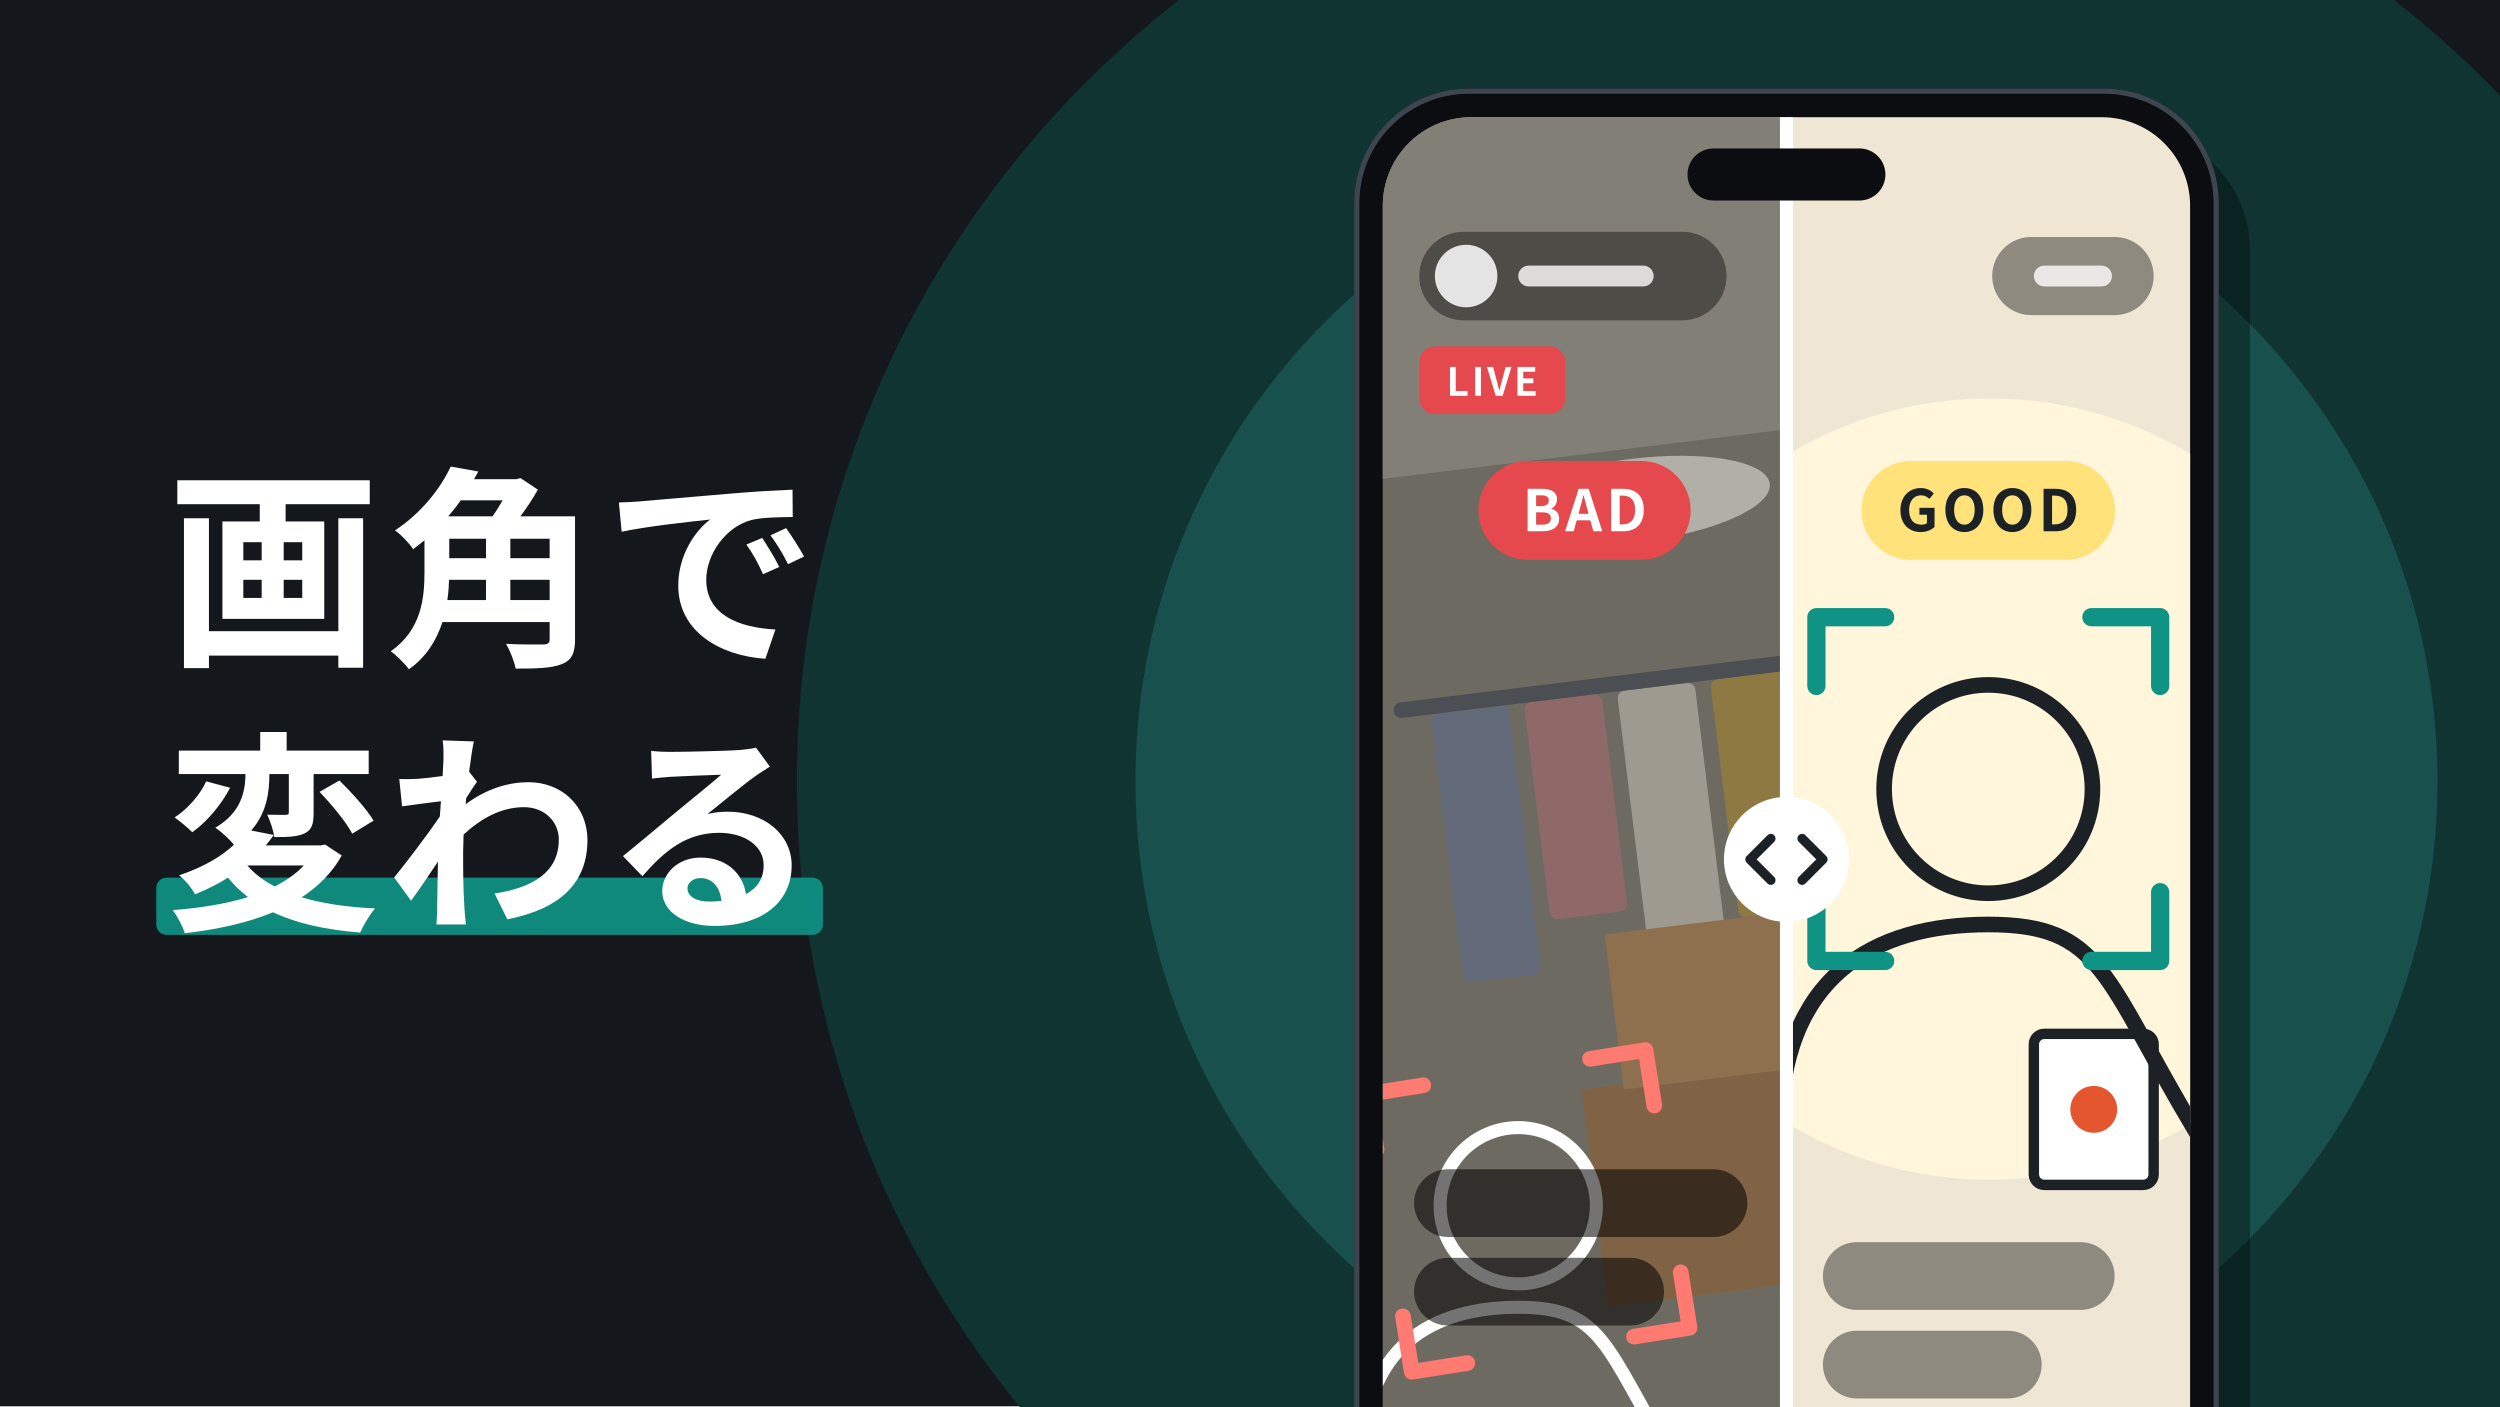
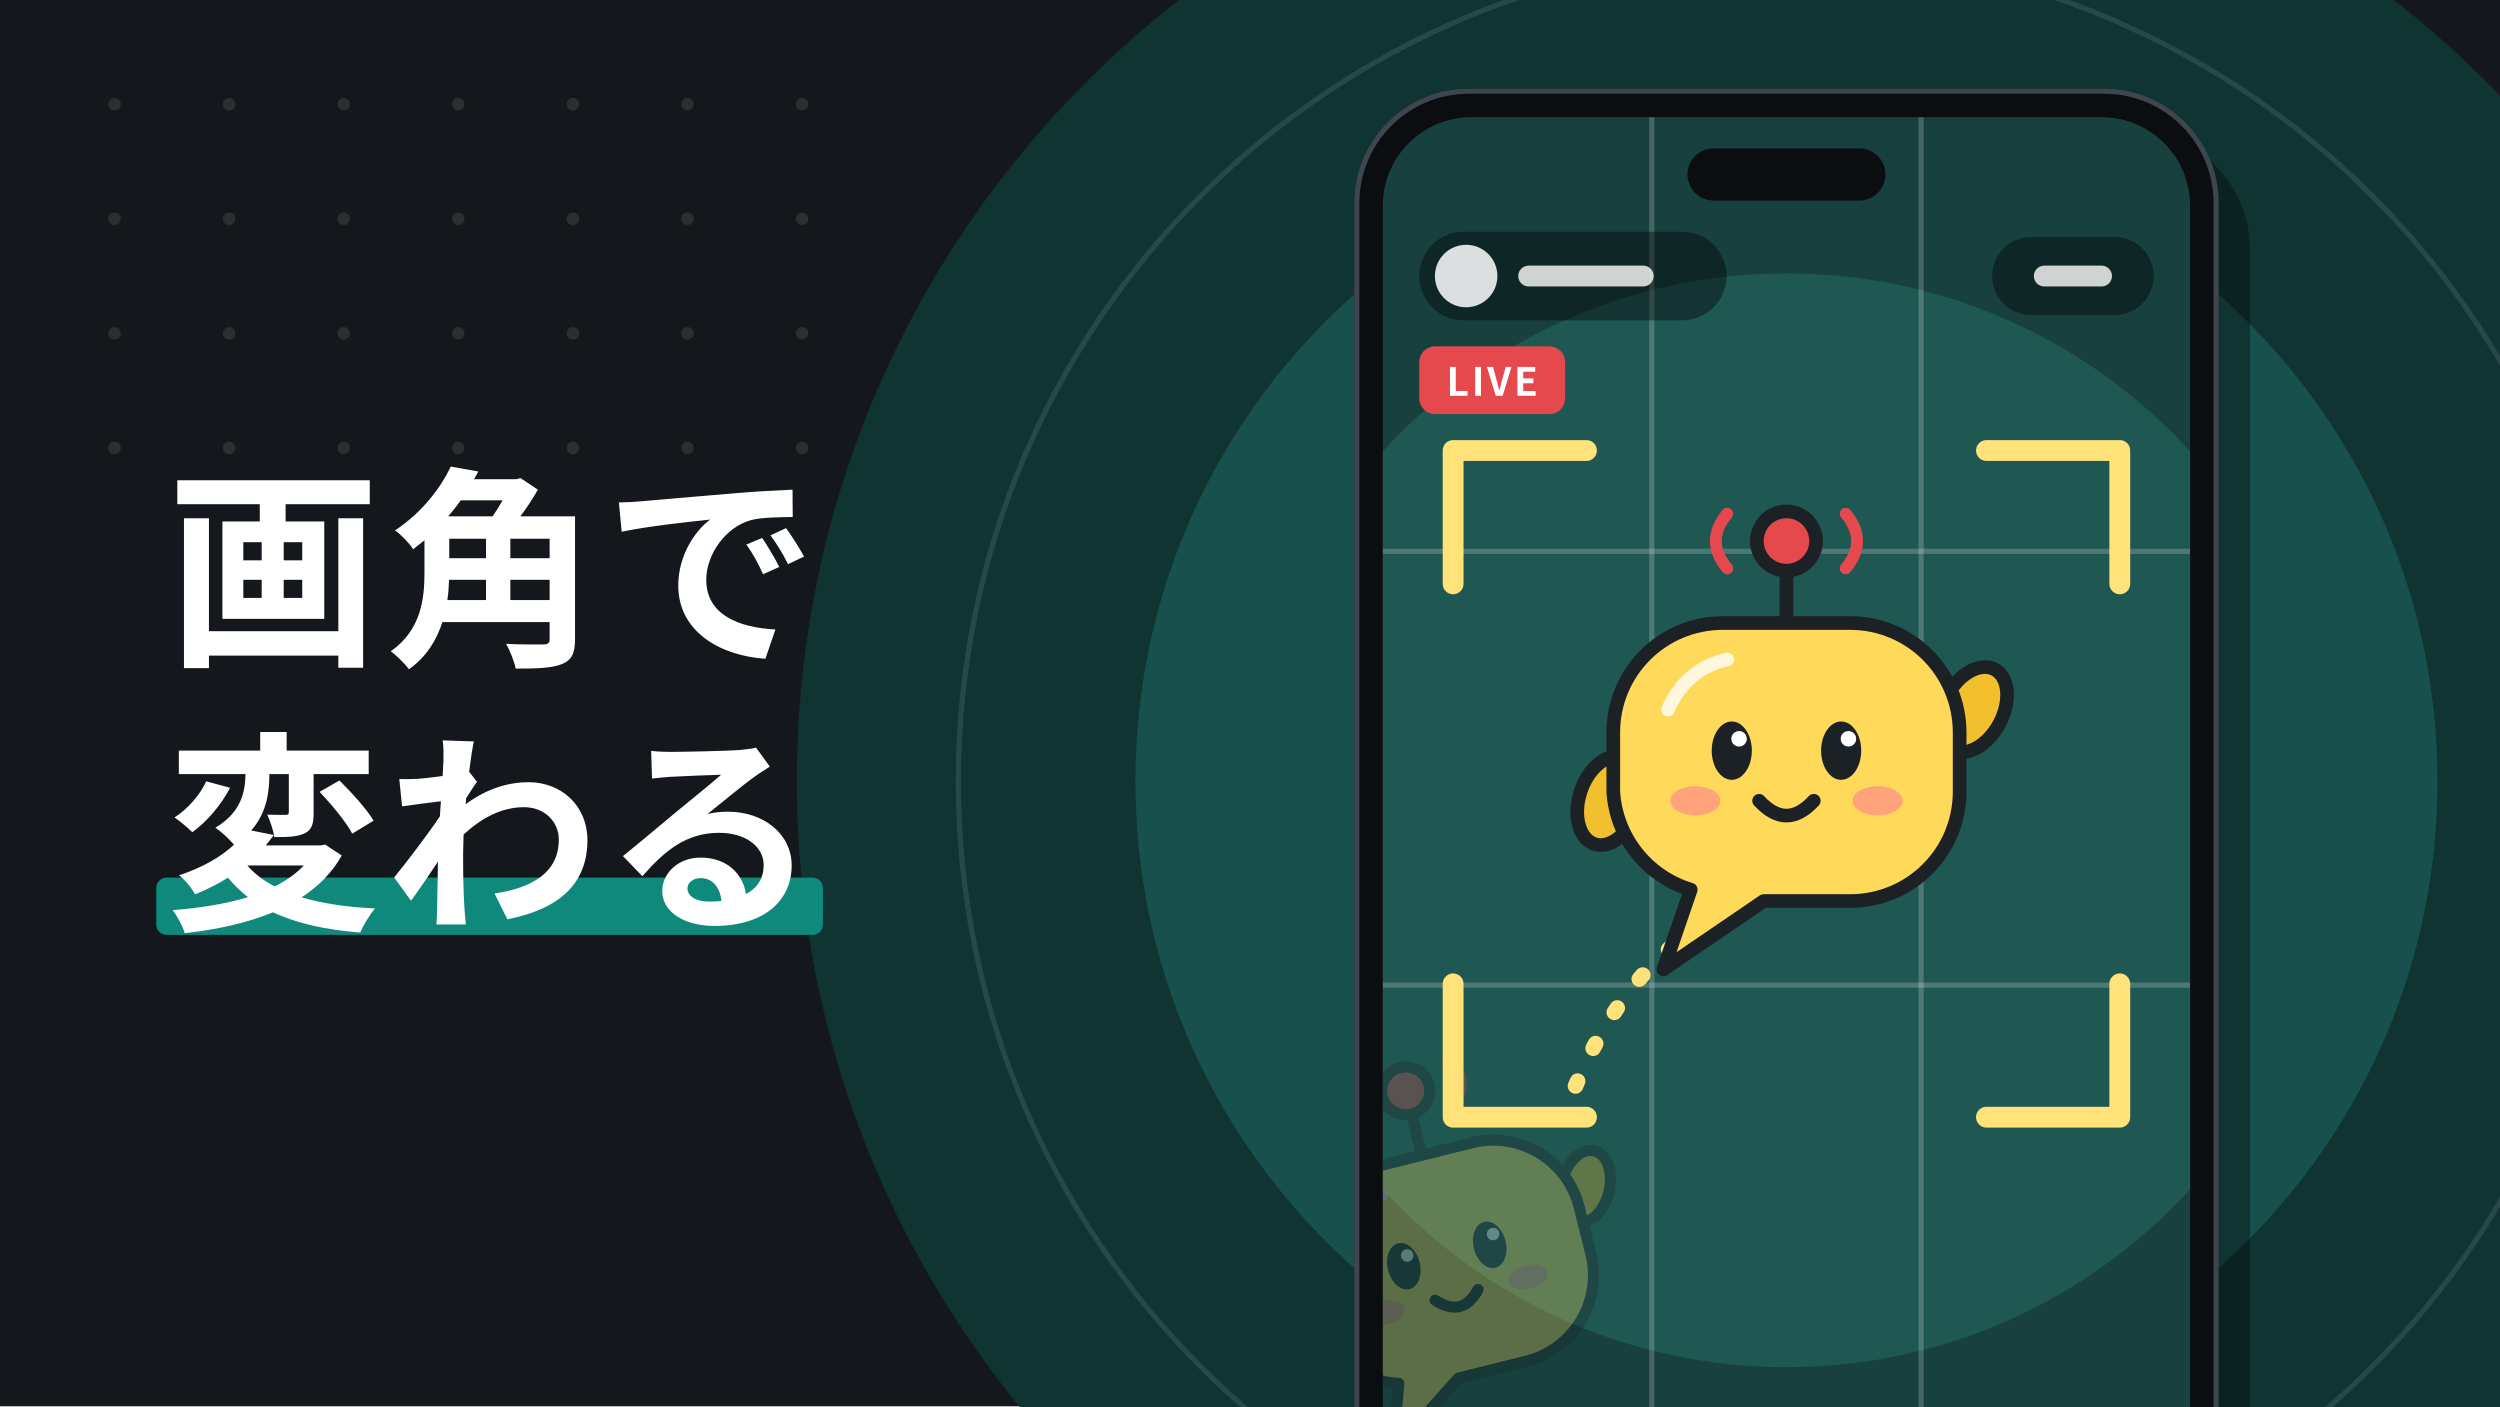
- <svg xmlns="http://www.w3.org/2000/svg" viewBox="0 0 960 540" role="img" aria-label="スマホのLIVE画面を中央で分けた図。左は崩れた画角、右は整った画角。文字は「画角で変わる」。" font-family="'Hiragino Sans','Hiragino Kaku Gothic ProN','Noto Sans JP','Noto Sans CJK JP','Yu Gothic',Meiryo,sans-serif">
+ <svg xmlns="http://www.w3.org/2000/svg" viewBox="0 0 960 540" role="img" aria-label="スマホのLIVE画面の中で、端にずれていた黄色い案内役が、中央の枠に収まる図。文字は「画角で変わる」。" font-family="'Hiragino Sans','Hiragino Kaku Gothic ProN','Noto Sans JP','Noto Sans CJK JP','Yu Gothic',Meiryo,sans-serif">
  <rect width="960" height="540" fill="#14181c" />
  <circle cx="686" cy="300" r="380" fill="#0f3432" />
  <circle cx="686" cy="300" r="250" fill="#17504c" />
  <text x="64" y="249.2" font-size="82" font-weight="900" fill="#ffffff" text-anchor="start" letter-spacing="2">画角で</text>
  <rect x="60" y="337" width="256" height="22" rx="4" fill="#0e9384" opacity="0.92" />
  <text x="64" y="350.8" font-size="82" font-weight="900" fill="#ffffff" text-anchor="start" letter-spacing="2">変わる</text>
+   <g fill="#fff" opacity="0.1">
+     <circle cx="44" cy="40" r="2.4" />
+     <circle cx="88" cy="40" r="2.4" />
+     <circle cx="132" cy="40" r="2.4" />
+     <circle cx="176" cy="40" r="2.4" />
+     <circle cx="220" cy="40" r="2.4" />
+     <circle cx="264" cy="40" r="2.4" />
+     <circle cx="308" cy="40" r="2.4" />
+     <circle cx="44" cy="84" r="2.4" />
+     <circle cx="88" cy="84" r="2.4" />
+     <circle cx="132" cy="84" r="2.4" />
+     <circle cx="176" cy="84" r="2.4" />
+     <circle cx="220" cy="84" r="2.4" />
+     <circle cx="264" cy="84" r="2.4" />
+     <circle cx="308" cy="84" r="2.4" />
+     <circle cx="44" cy="128" r="2.4" />
+     <circle cx="88" cy="128" r="2.4" />
+     <circle cx="132" cy="128" r="2.4" />
+     <circle cx="176" cy="128" r="2.4" />
+     <circle cx="220" cy="128" r="2.4" />
+     <circle cx="264" cy="128" r="2.4" />
+     <circle cx="308" cy="128" r="2.4" />
+     <circle cx="44" cy="172" r="2.4" />
+     <circle cx="88" cy="172" r="2.4" />
+     <circle cx="132" cy="172" r="2.4" />
+     <circle cx="176" cy="172" r="2.4" />
+     <circle cx="220" cy="172" r="2.4" />
+     <circle cx="264" cy="172" r="2.4" />
+     <circle cx="308" cy="172" r="2.4" />
+   </g>
+   <circle cx="686" cy="300" r="318" fill="none" stroke="#fff" stroke-width="2" opacity="0.1" />
  <defs>
    <clipPath id="CT-001-s">
      <rect x="531" y="45" width="310" height="578" rx="34" />
    </clipPath>
    <clipPath id="CT-001-l">
      <rect x="531" y="45" width="155.0" height="578" />
    </clipPath>
    <clipPath id="CT-001-r">
      <rect x="686.0" y="45" width="155.0" height="578" />
    </clipPath>
  </defs>
  <rect x="532" y="50" width="332" height="600" rx="46" fill="#000" opacity="0.35" />
  <rect x="520" y="34" width="332" height="600" rx="44" fill="#0b0d10" />
  <rect x="521.0" y="35.0" width="330" height="598" rx="43" fill="none" stroke="#3d454e" stroke-width="2" />
  <g clip-path="url(#CT-001-s)">
-     <g clip-path="url(#CT-001-l)">
-       <rect x="531" y="45" width="310" height="578" fill="#8b8577" />
-       <g transform="rotate(-7 611 300)">
-         <rect x="491" y="25" width="260" height="150" fill="#a8a294" />
-         <ellipse cx="641" cy="195" rx="52" ry="16" fill="#e9e4d6" />
-         <rect x="553" y="267" width="30" height="104" rx="3" fill="#7d8799" />
-         <rect x="589" y="267" width="30" height="84" rx="3" fill="#b9837e" />
-         <rect x="625" y="267" width="30" height="118" rx="3" fill="#cfc8b5" />
-         <rect x="661" y="267" width="30" height="92" rx="3" fill="#b89a4c" />
-         <rect x="539" y="261" width="190" height="6" rx="3" fill="#5c5f63" />
-         <rect x="593" y="417" width="120" height="84" fill="#a57c4f" />
-         <rect x="609" y="359" width="92" height="60" fill="#b98d5c" />
+     <rect x="531" y="45" width="310" height="578" fill="#17403e" />
+     <circle cx="686" cy="315" r="210" fill="#1f5753" />
+     <rect x="633.3" y="45" width="2" height="578" fill="#fff" opacity="0.2" />
+     <rect x="531" y="210.7" width="310" height="2" fill="#fff" opacity="0.2" />
+     <rect x="736.7" y="45" width="2" height="578" fill="#fff" opacity="0.2" />
+     <rect x="531" y="377.3" width="310" height="2" fill="#fff" opacity="0.2" />
+     <g opacity="0.3" transform="rotate(-14 561 475)">
+       <g transform="translate(469.0,397.0) scale(1.4167)">
+         <path d="M60,31 V19" stroke="#1c2126" stroke-width="3" stroke-linecap="round" />
+         <circle cx="60" cy="13" r="6.5" fill="#e5484d" stroke="#1c2126" stroke-width="3" />
+         <path d="M47,7 q-5,6 0,12 M73,7 q5,6 0,12" fill="none" stroke="#e5484d" stroke-width="2.6" stroke-linecap="round" />
+         <ellipse cx="21" cy="70" rx="6.5" ry="10" transform="rotate(18 21 70)" fill="#f2bf2f" stroke="#1c2126" stroke-width="3" />
+         <ellipse cx="101" cy="50" rx="6.5" ry="10" transform="rotate(28 101 50)" fill="#f2bf2f" stroke="#1c2126" stroke-width="3" />
+         <path d="M46,31 H74 A24,24 0 0 1 98,55 V68 A24,24 0 0 1 74,92 H55 L33,107 L39,89.5 A24,24 0 0 1 22,68 V55 A24,24 0 0 1 46,31 Z" fill="#ffd95a" stroke="#1c2126" stroke-width="3" stroke-linejoin="round" />
+         <path d="M34,50 q4,-9 13,-11" fill="none" stroke="#ffffff" stroke-width="3" stroke-linecap="round" opacity="0.8" />
+         <ellipse cx="40" cy="70" rx="5.5" ry="3.2" fill="#ff9a84" opacity="0.85" />
+         <ellipse cx="80" cy="70" rx="5.5" ry="3.2" fill="#ff9a84" opacity="0.85" />
+         <ellipse cx="48" cy="59" rx="4.4" ry="6.4" fill="#1c2126" />
+         <ellipse cx="72" cy="59" rx="4.4" ry="6.4" fill="#1c2126" />
+         <circle cx="49.6" cy="56.4" r="1.7" fill="#ffffff" />
+         <circle cx="73.6" cy="56.4" r="1.7" fill="#ffffff" />
+         <path d="M54,70 q6,6.5 12,0" fill="none" stroke="#1c2126" stroke-width="3" stroke-linecap="round" />
      </g>
-       <rect x="531" y="45" width="310" height="578" fill="#20242c" opacity="0.28" />
-       <circle cx="583.0" cy="463.0" r="30.0" fill="none" stroke="#ffffff" stroke-width="5" />
-       <path d="M523.0,562.0 c0,-45.0 27.0,-60.0 60.0,-60.0 s33.0,15.0 60.0,60.0" fill="none" stroke="#ffffff" stroke-width="5" stroke-linecap="round" />
-       <path d="M554.6,411.0 L533.0,411.0 L533.0,432.6 M619.4,411.0 L641.0,411.0 L641.0,432.6 M619.4,519.0 L641.0,519.0 L641.0,497.4 M554.6,519.0 L533.0,519.0 L533.0,497.4" fill="none" stroke="#ff7a70" stroke-width="6" stroke-linecap="round" stroke-linejoin="round" transform="rotate(-9 587.0 465.0)" />
-       <rect x="543" y="449" width="128" height="26" rx="13" fill="#000" opacity="0.55" />
-       <rect x="543" y="483" width="96" height="26" rx="13" fill="#000" opacity="0.55" />
    </g>
-     <g clip-path="url(#CT-001-r)">
-       <rect x="531" y="45" width="310" height="578" fill="#efe6d4" />
-       <circle cx="764" cy="303" r="150" fill="#fff6dc" />
-       <rect x="781" y="397" width="46" height="58" rx="4" fill="#fff" stroke="#1c2126" stroke-width="4" />
-       <circle cx="804" cy="426" r="9" fill="#e4572e" />
-       <circle cx="763.5" cy="303.0" r="40.0" fill="none" stroke="#1c2126" stroke-width="6" />
-       <path d="M683.5,435.0 c0,-60.0 36.0,-80.0 80.0,-80.0 s44.0,20.0 80.0,80.0" fill="none" stroke="#1c2126" stroke-width="6" stroke-linecap="round" />
-       <path d="M723.9,237.0 L697.5,237.0 L697.5,263.4 M803.1,237.0 L829.5,237.0 L829.5,263.4 M803.1,369.0 L829.5,369.0 L829.5,342.6 M723.9,369.0 L697.5,369.0 L697.5,342.6" fill="none" stroke="#0e9384" stroke-width="7" stroke-linecap="round" stroke-linejoin="round" />
-       <rect x="700" y="477" width="112" height="26" rx="13" fill="#000" opacity="0.4" />
-       <rect x="700" y="511" width="84" height="26" rx="13" fill="#000" opacity="0.4" />
+     <path d="M605,417 q26,-62 78,-74" fill="none" stroke="#ffe27a" stroke-width="6" stroke-linecap="round" stroke-dasharray="2 14" />
+     <g transform="translate(581.0,185.0) scale(1.75)">
+       <path d="M60,31 V19" stroke="#1c2126" stroke-width="3" stroke-linecap="round" />
+       <circle cx="60" cy="13" r="6.5" fill="#e5484d" stroke="#1c2126" stroke-width="3" />
+       <path d="M47,7 q-5,6 0,12 M73,7 q5,6 0,12" fill="none" stroke="#e5484d" stroke-width="2.6" stroke-linecap="round" />
+       <ellipse cx="21" cy="70" rx="6.5" ry="10" transform="rotate(18 21 70)" fill="#f2bf2f" stroke="#1c2126" stroke-width="3" />
+       <ellipse cx="101" cy="50" rx="6.5" ry="10" transform="rotate(28 101 50)" fill="#f2bf2f" stroke="#1c2126" stroke-width="3" />
+       <path d="M46,31 H74 A24,24 0 0 1 98,55 V68 A24,24 0 0 1 74,92 H55 L33,107 L39,89.5 A24,24 0 0 1 22,68 V55 A24,24 0 0 1 46,31 Z" fill="#ffd95a" stroke="#1c2126" stroke-width="3" stroke-linejoin="round" />
+       <path d="M34,50 q4,-9 13,-11" fill="none" stroke="#ffffff" stroke-width="3" stroke-linecap="round" opacity="0.8" />
+       <ellipse cx="40" cy="70" rx="5.5" ry="3.2" fill="#ff9a84" opacity="0.85" />
+       <ellipse cx="80" cy="70" rx="5.5" ry="3.2" fill="#ff9a84" opacity="0.85" />
+       <ellipse cx="48" cy="59" rx="4.4" ry="6.4" fill="#1c2126" />
+       <ellipse cx="72" cy="59" rx="4.4" ry="6.4" fill="#1c2126" />
+       <circle cx="49.6" cy="56.4" r="1.7" fill="#ffffff" />
+       <circle cx="73.6" cy="56.4" r="1.7" fill="#ffffff" />
+       <path d="M54,70 q6,6.5 12,0" fill="none" stroke="#1c2126" stroke-width="3" stroke-linecap="round" />
    </g>
+     <path d="M609.2,173.0 L558.0,173.0 L558.0,224.2 M762.8,173.0 L814.0,173.0 L814.0,224.2 M762.8,429.0 L814.0,429.0 L814.0,377.8 M609.2,429.0 L558.0,429.0 L558.0,377.8" fill="none" stroke="#ffe27a" stroke-width="8" stroke-linecap="round" stroke-linejoin="round" />
    <rect x="545" y="89" width="118" height="34" rx="17" fill="#000" opacity="0.4" />
    <circle cx="563" cy="106" r="12" fill="#fff" opacity="0.85" />
    <rect x="583" y="102" width="52" height="8" rx="4" fill="#fff" opacity="0.8" />
    <rect x="545" y="133" width="56" height="26" rx="6" fill="#e5484d" />
    <text x="573" y="152" font-size="15" font-weight="800" fill="#fff" text-anchor="middle" letter-spacing="1">LIVE</text>
    <rect x="765" y="91" width="62" height="30" rx="15" fill="#000" opacity="0.4" />
    <rect x="781" y="102" width="30" height="8" rx="4" fill="#fff" opacity="0.8" />
-     <rect x="683.5" y="45" width="5" height="578" fill="#fff" />
-     <circle cx="686.0" cy="330" r="24" fill="#fff" />
-     <path d="M672.0,330 l8,-8 m-8,8 l8,8 M700.0,330 l-8,-8 m8,8 l-8,8" fill="none" stroke="#1c2126" stroke-width="3.6" stroke-linecap="round" stroke-linejoin="round" />
  </g>
  <rect x="648" y="57" width="76" height="20" rx="10" fill="#0b0d10" />
-   <rect x="567.7" y="177" width="81.5" height="38" rx="19" fill="#e5484d" />
-   <text x="608.5" y="204" font-size="22" font-weight="800" fill="#fff" text-anchor="middle" letter-spacing="1.5">BAD</text>
-   <rect x="714.8" y="177" width="97.4" height="38" rx="19" fill="#ffe27a" />
-   <text x="763.5" y="204" font-size="22" font-weight="800" fill="#1c2126" text-anchor="middle" letter-spacing="1.5">GOOD</text>
</svg>
